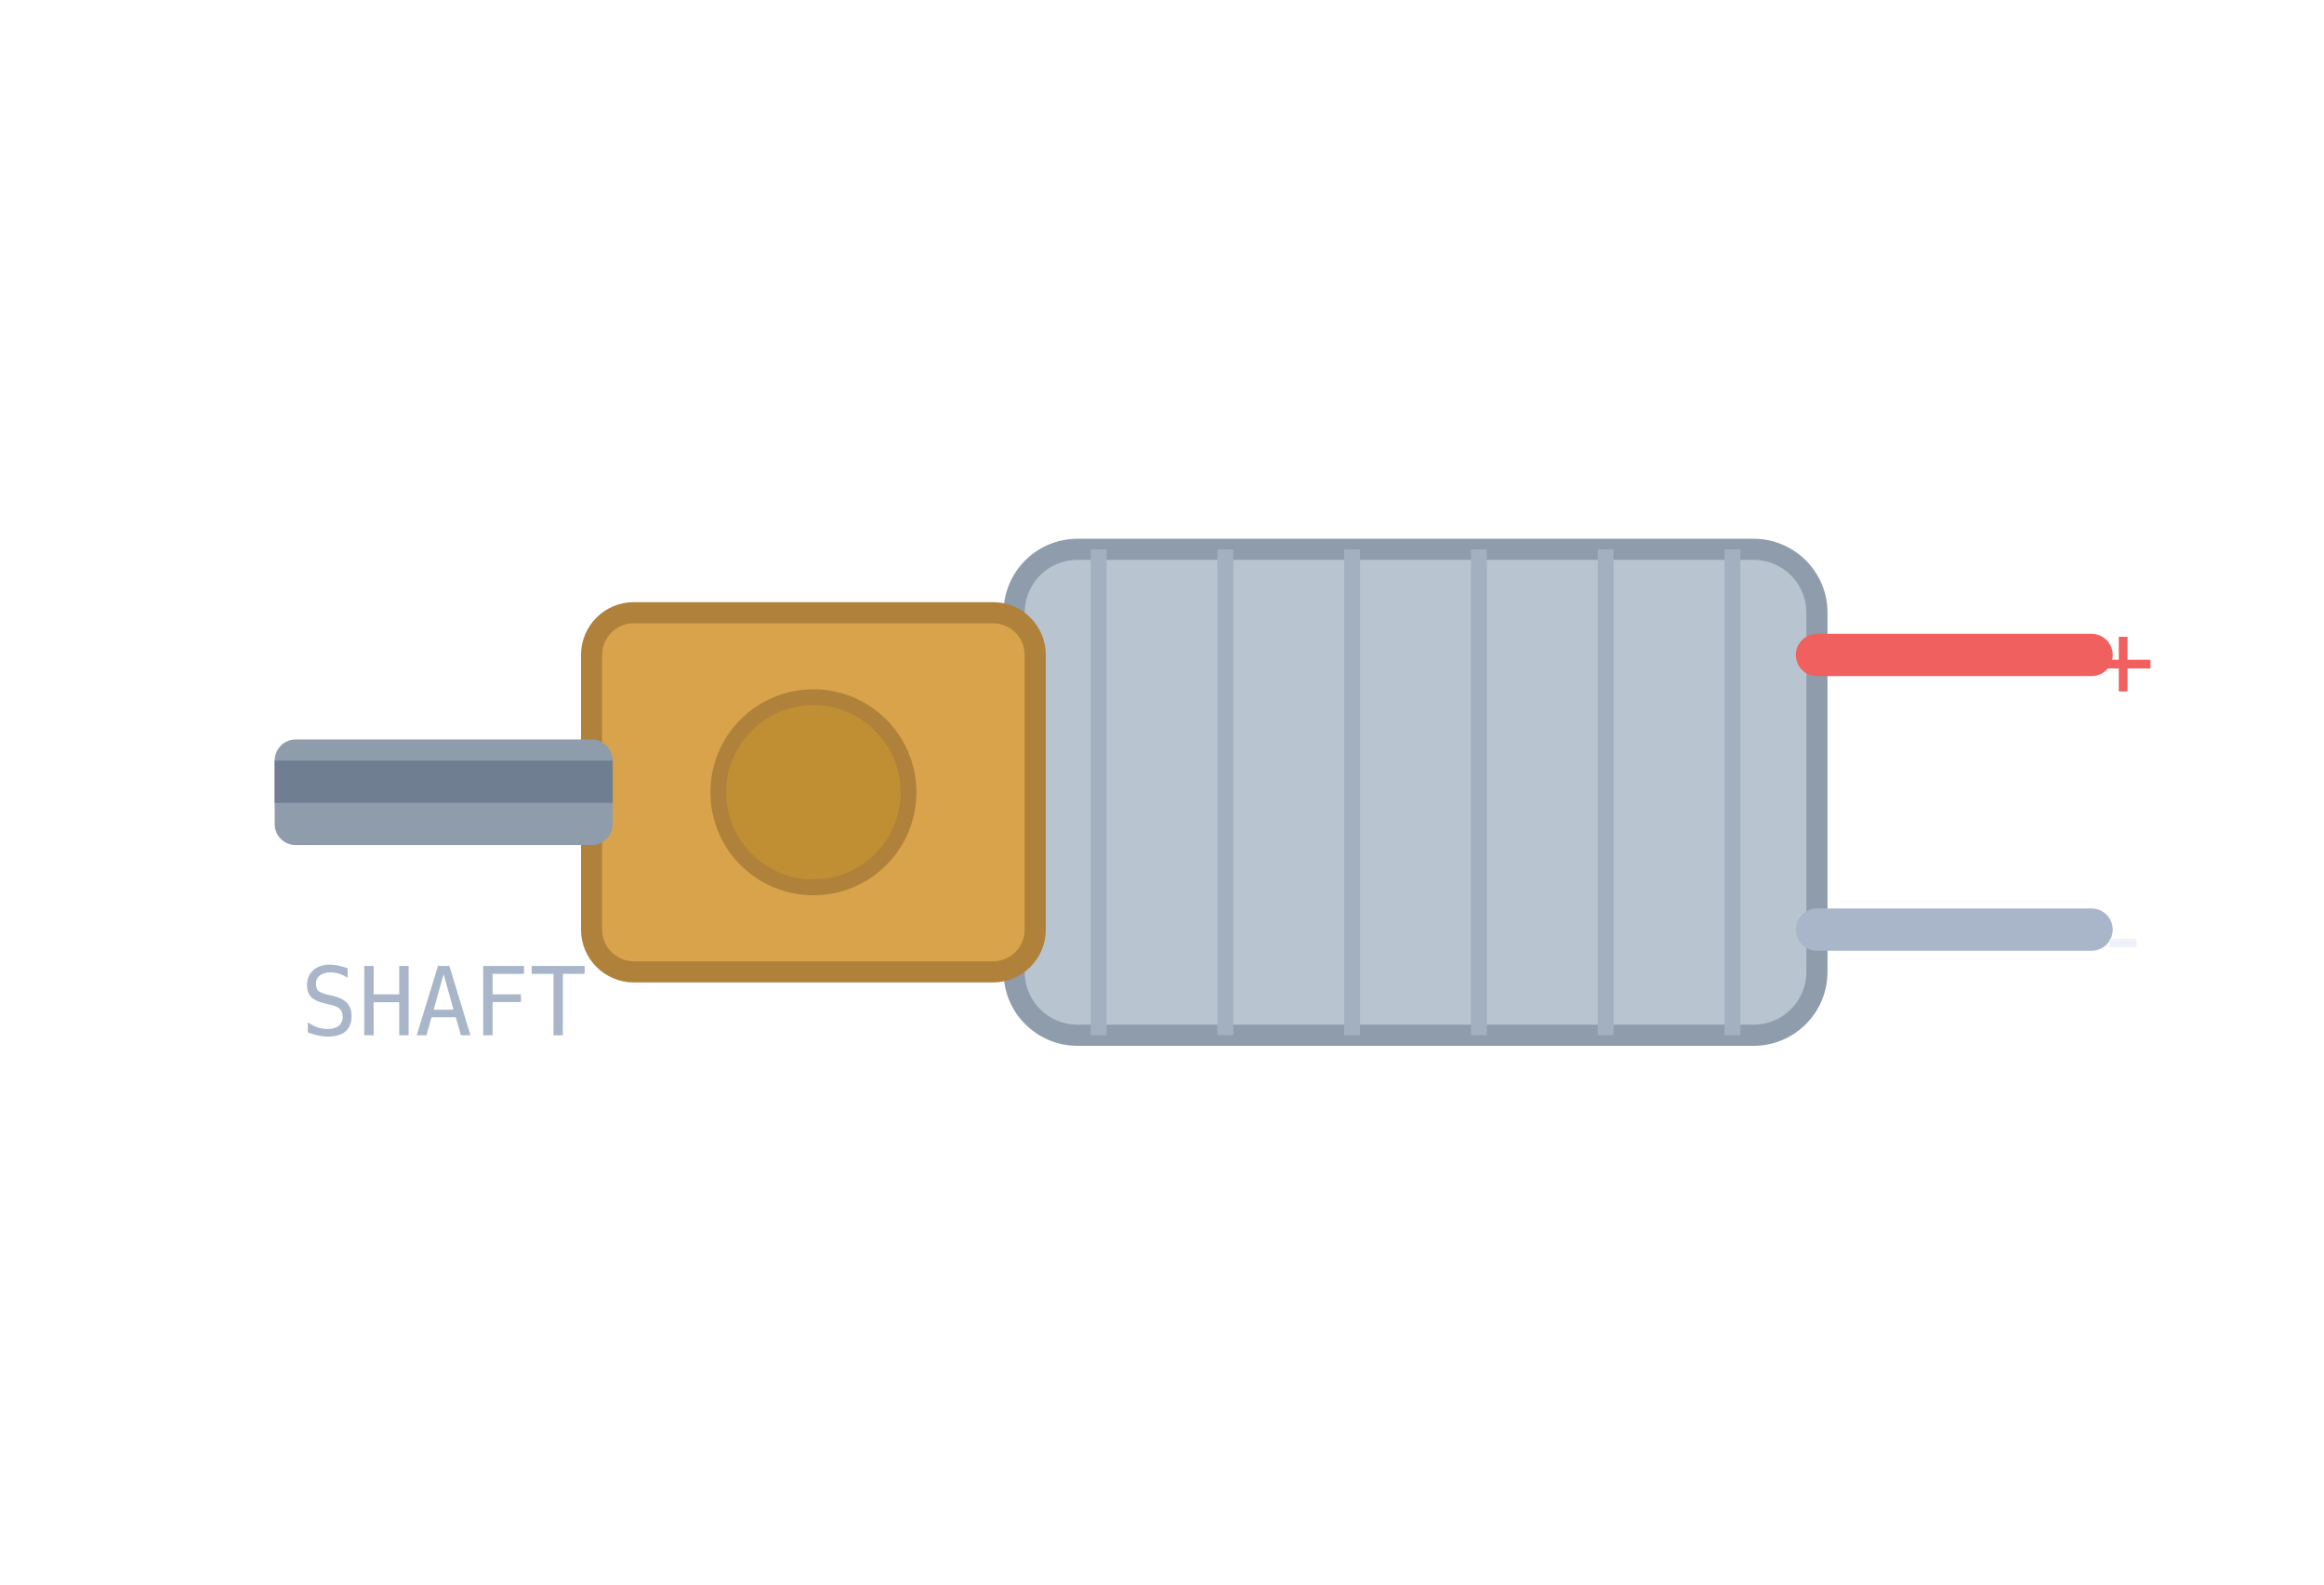
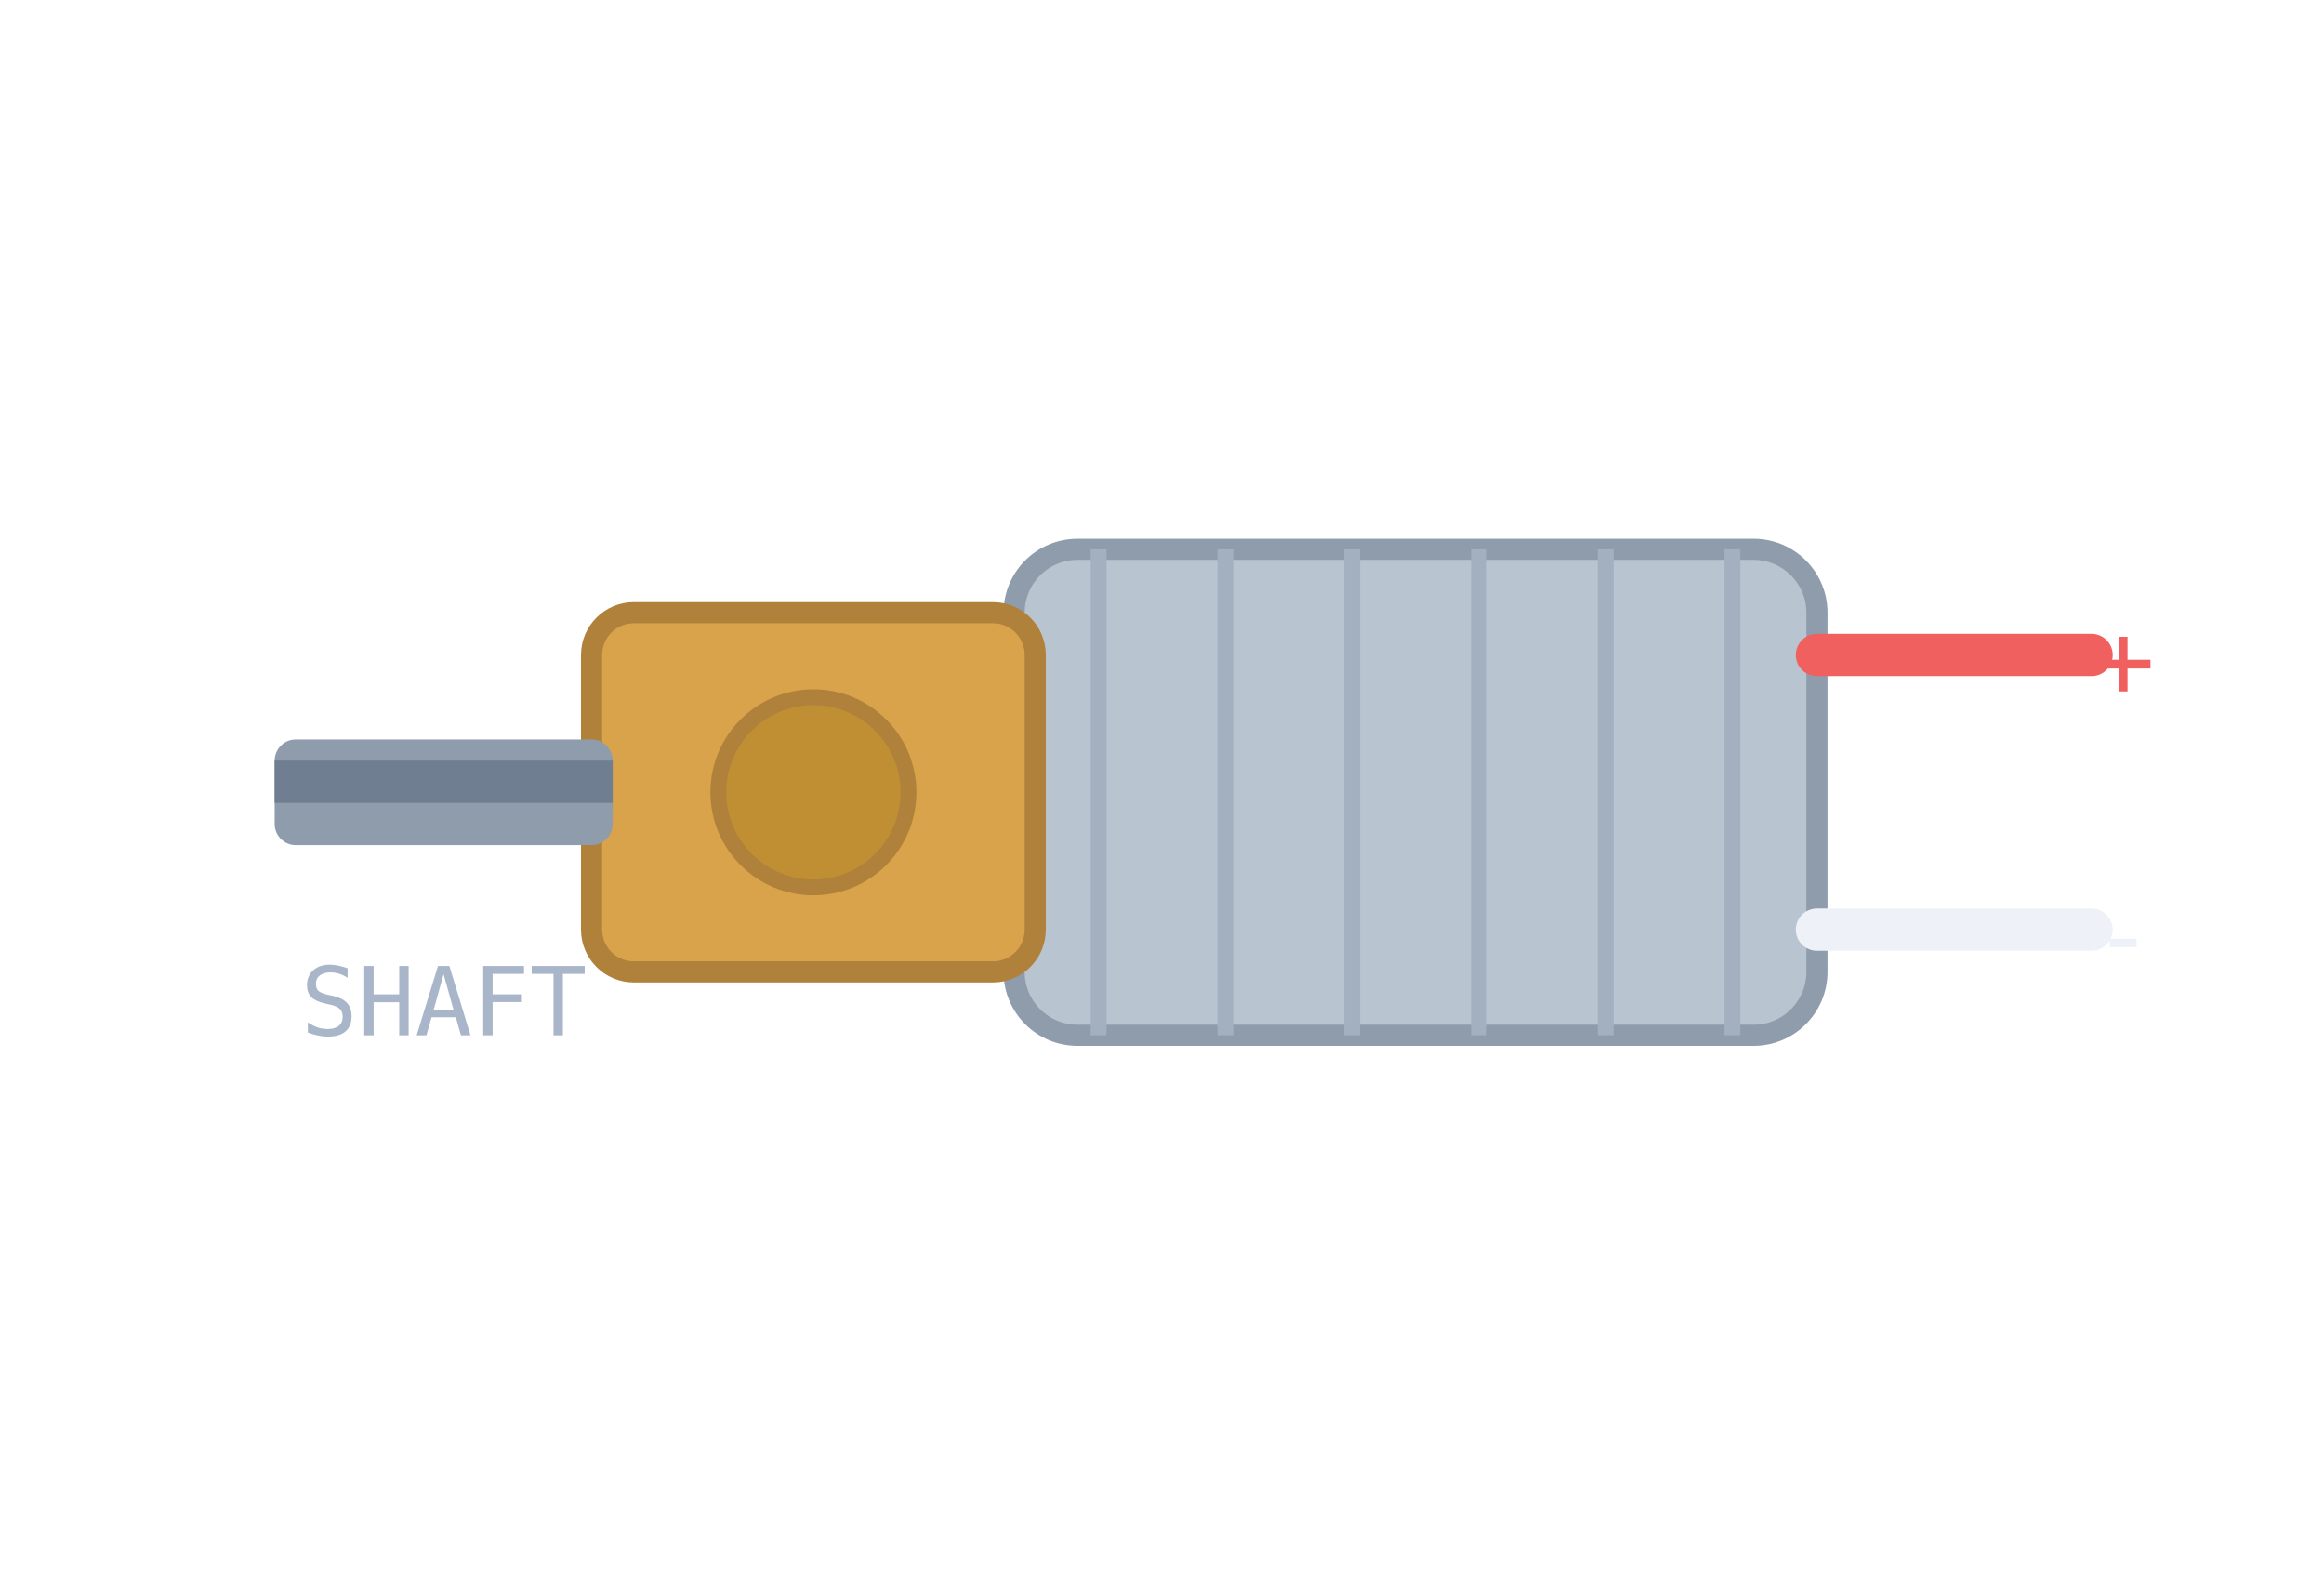
<svg xmlns="http://www.w3.org/2000/svg" viewBox="0 0 220 150" role="img" aria-label="N20 gear motor, a small brass gearbox attached to a silver can with a shaft sticking out">
  <rect x="96" y="52" width="76" height="46" rx="6" fill="#B9C4D1" stroke="#8E9CAC" stroke-width="2" />
  <path d="M104 52 v46 M116 52 v46 M128 52 v46 M140 52 v46 M152 52 v46 M164 52 v46" stroke="#A3B0BF" stroke-width="1.5" />
  <rect x="56" y="58" width="42" height="34" rx="4" fill="#D8A34A" stroke="#B0813A" stroke-width="2" />
  <circle cx="77" cy="75" r="9" fill="#C08F34" stroke="#B0813A" stroke-width="1.5" />
  <rect x="26" y="70" width="32" height="10" rx="2" fill="#8E9CAC" />
  <rect x="26" y="72" width="32" height="4" fill="#6F7E90" />
  <path d="M172 62 h26" stroke="#F0605E" stroke-width="4" stroke-linecap="round" />
-   <path d="M172 88 h26" stroke="#A9B6CA" stroke-width="4" stroke-linecap="round" />
+   <path d="M172 88 h26" stroke="#EEF2F8" stroke-width="4" stroke-linecap="round" />
  <text x="42" y="98" font-family="IBM Plex Mono, monospace" font-size="9" fill="#A9B6CA" text-anchor="middle">SHAFT</text>
  <text x="204" y="66" font-family="IBM Plex Mono, monospace" font-size="10" fill="#F0605E" text-anchor="end">+</text>
  <text x="204" y="92" font-family="IBM Plex Mono, monospace" font-size="10" fill="#EEF2F8" text-anchor="end">-</text>
</svg>
